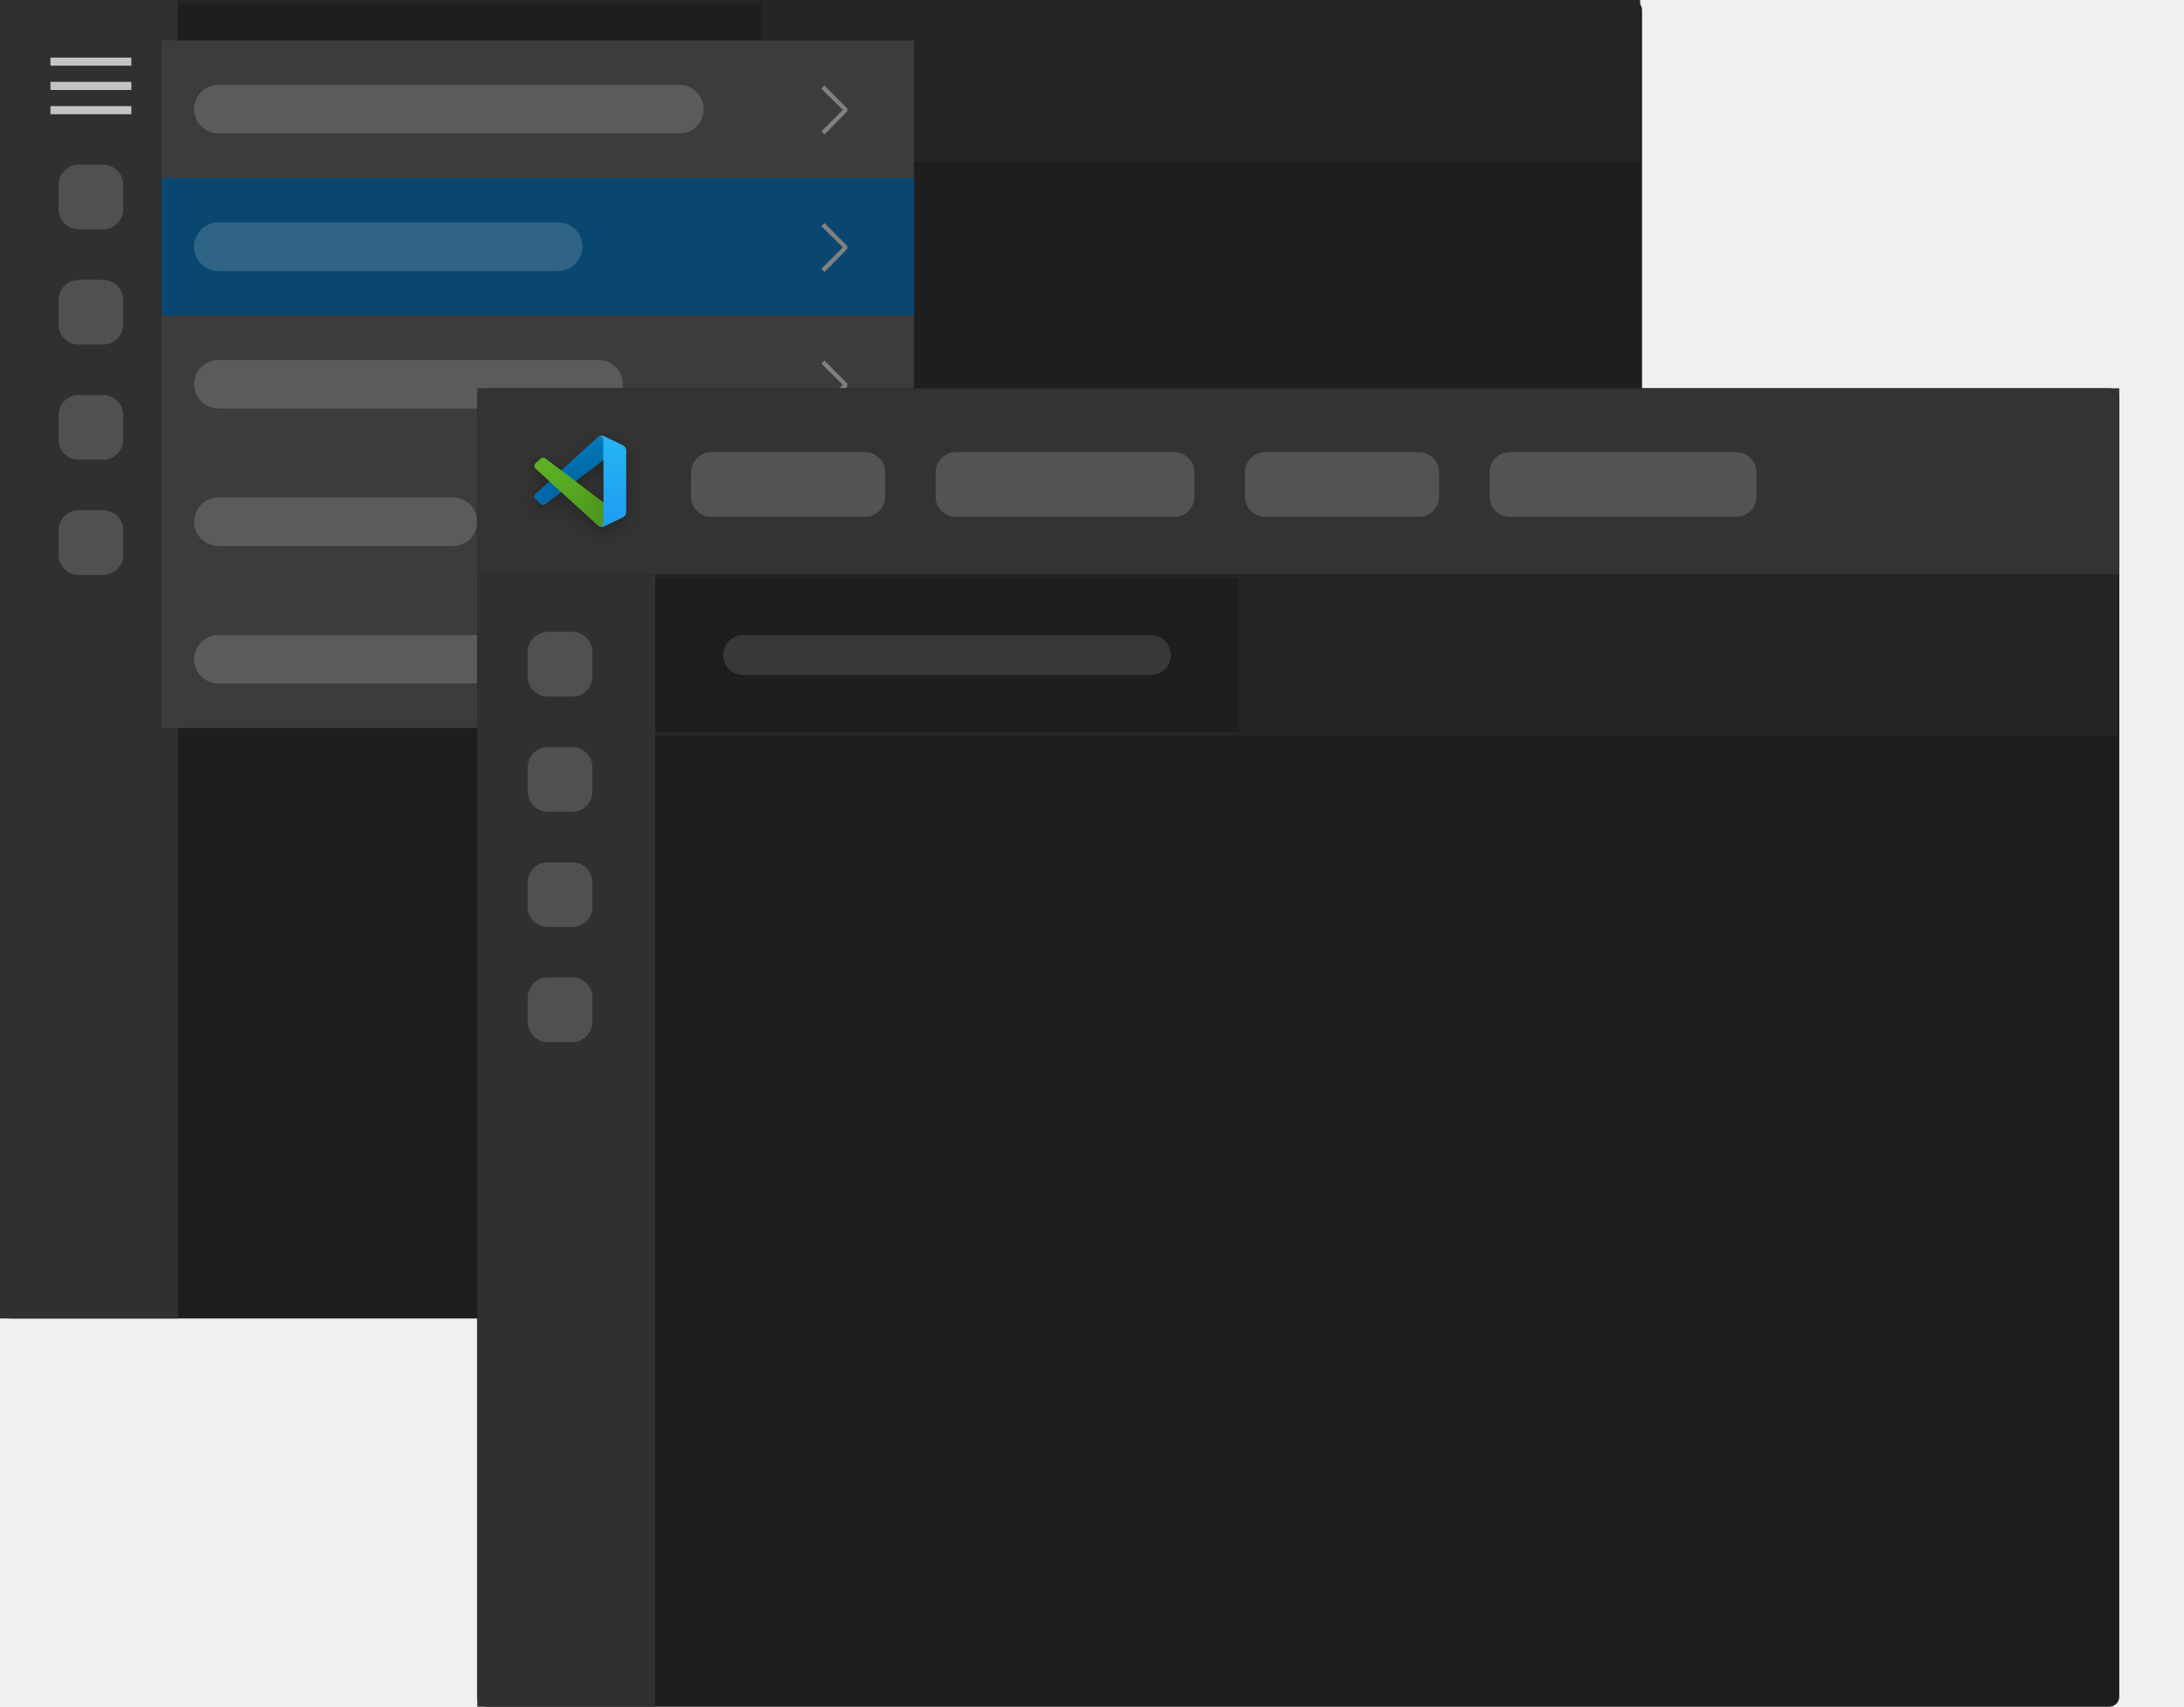
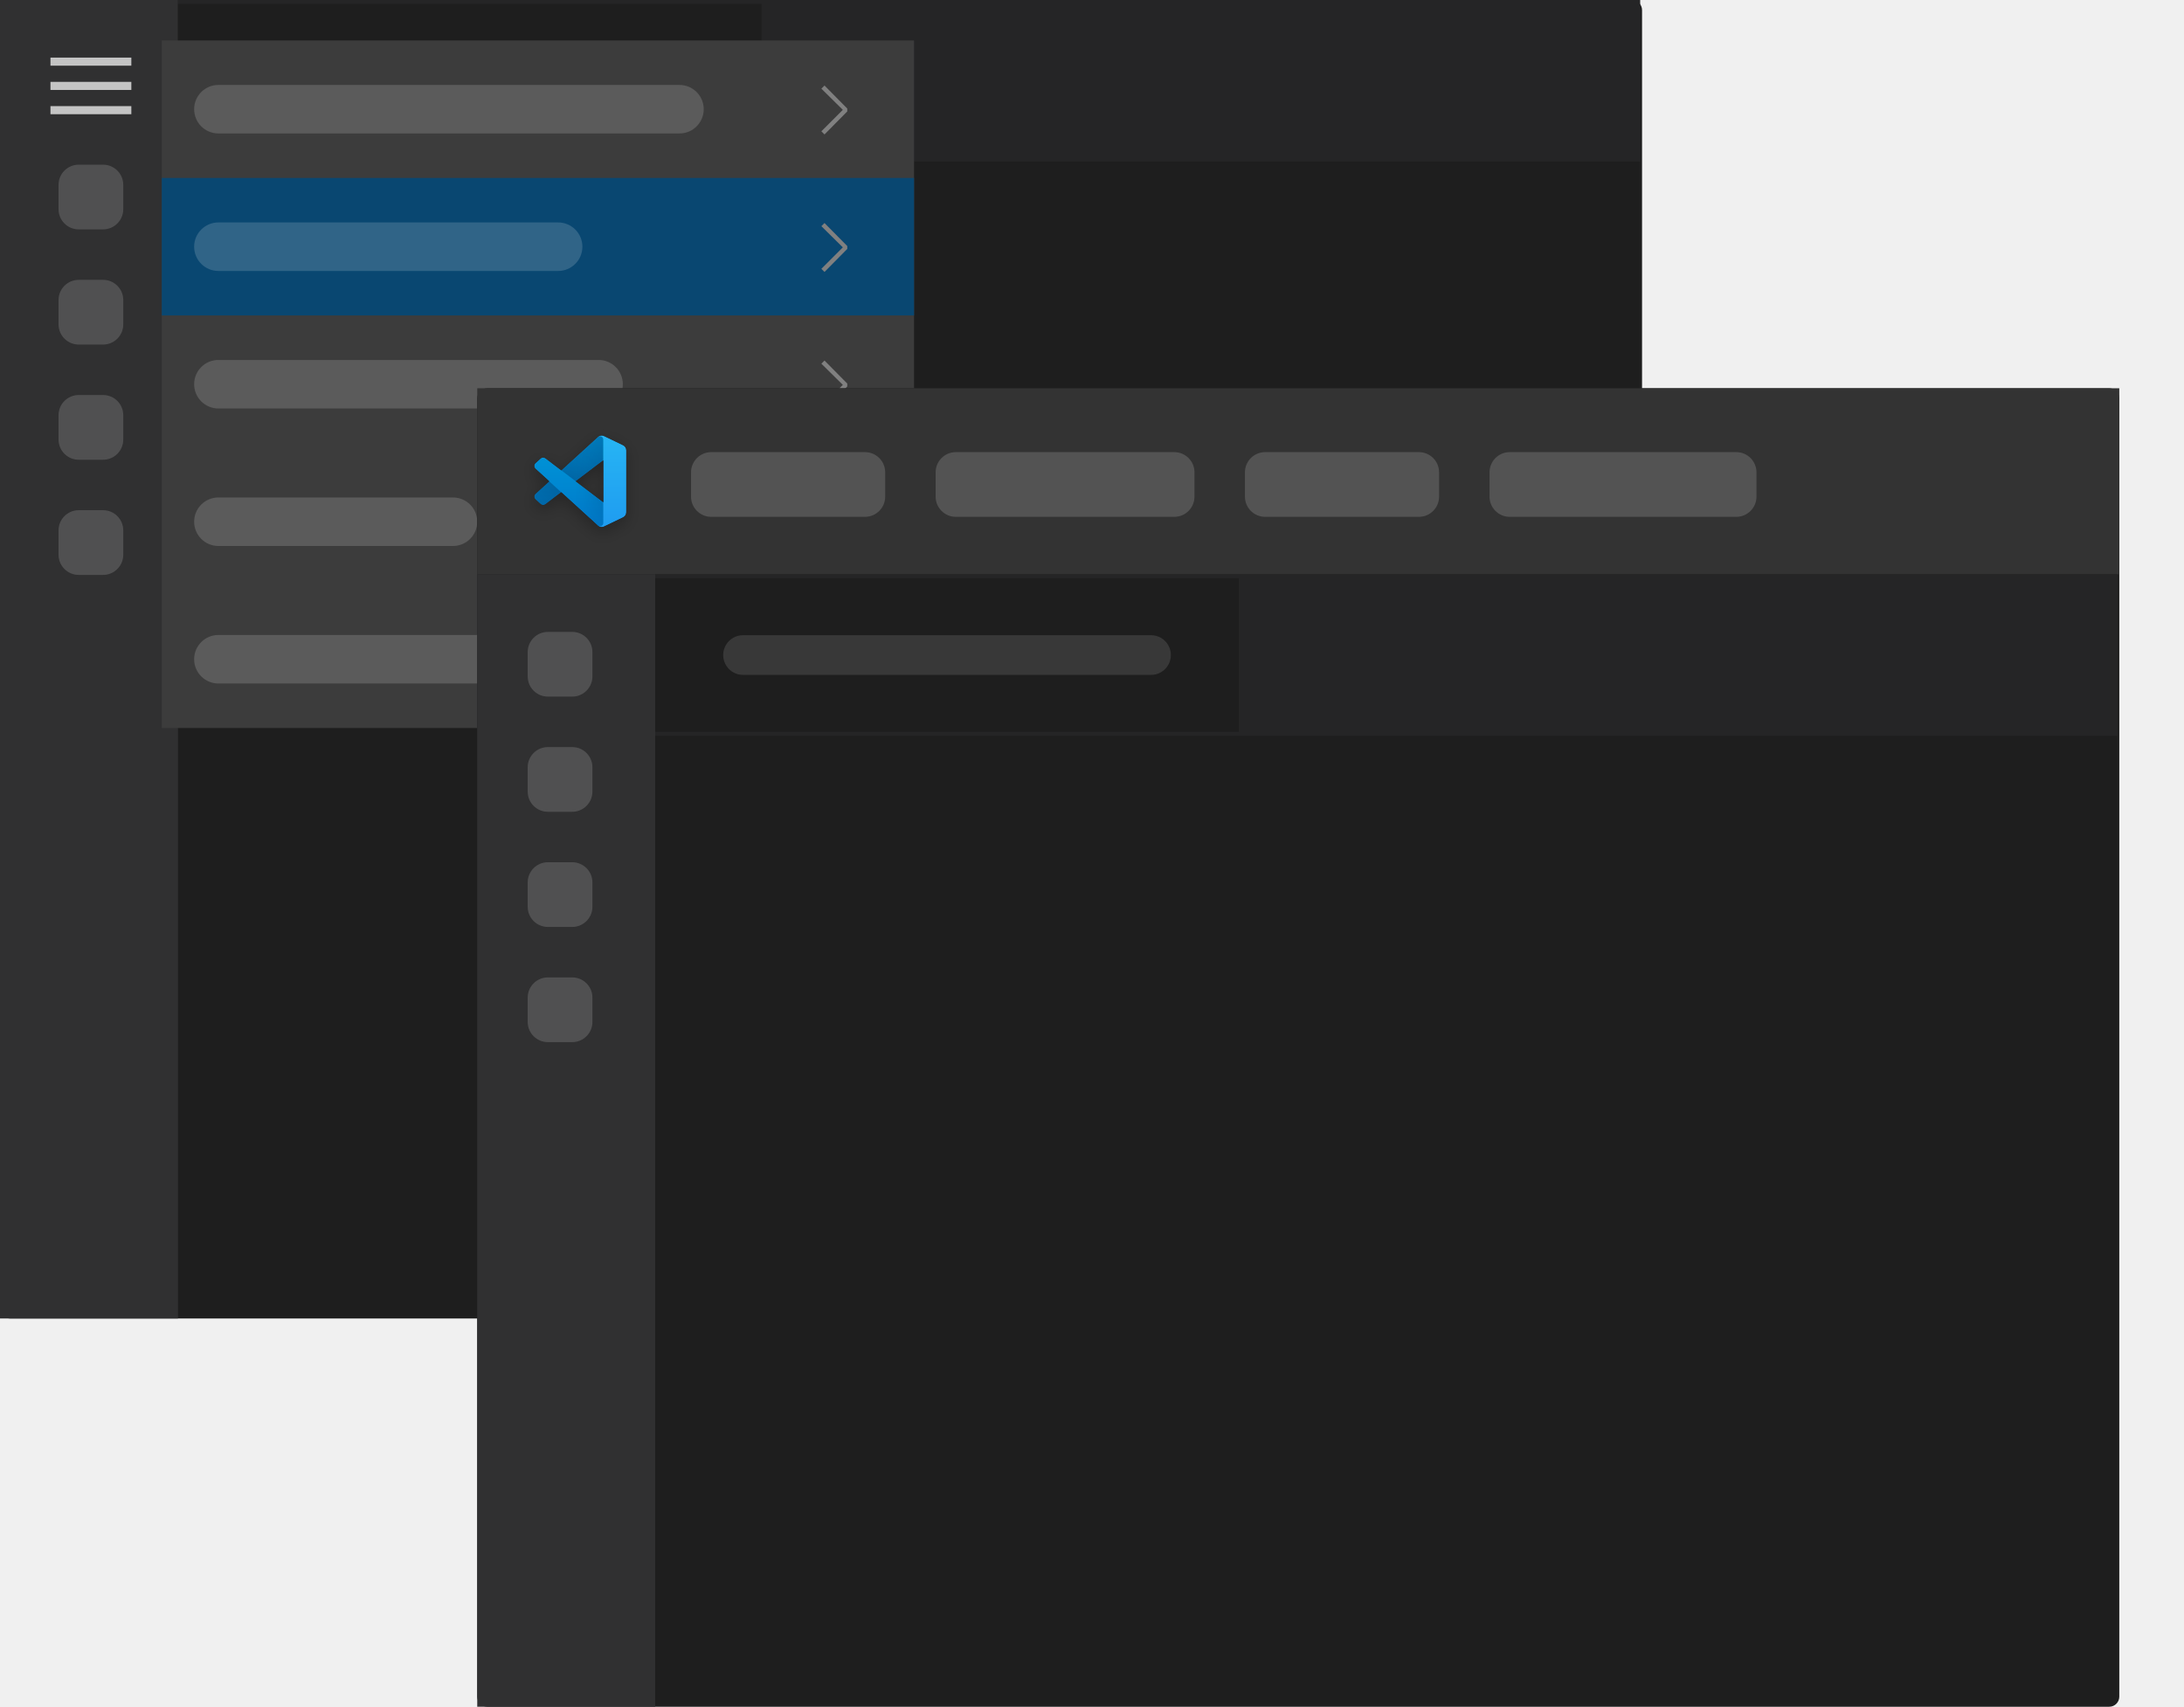
<svg xmlns="http://www.w3.org/2000/svg" width="270" height="211" viewBox="0 0 270 211" fill="none">
  <rect width="203" height="163" rx="1.248" fill="#1E1E1E" />
  <rect width="22" height="163" fill="#303031" />
  <rect x="6.238" y="7.12" width="10" height="1" fill="#C4C4C4" />
  <rect x="6.238" y="10.12" width="10" height="1" fill="#C4C4C4" />
  <rect x="6.238" y="13.12" width="10" height="1" fill="#C4C4C4" />
  <rect x="7.238" y="20.359" width="8" height="8" rx="2.495" fill="white" fill-opacity="0.16" />
  <rect x="7.238" y="34.597" width="8" height="8" rx="2.495" fill="white" fill-opacity="0.16" />
  <rect x="7.238" y="48.836" width="8" height="8" rx="2.495" fill="white" fill-opacity="0.16" />
  <rect x="7.238" y="63.075" width="8" height="8" rx="2.495" fill="white" fill-opacity="0.16" />
  <rect width="180.768" height="19.964" transform="translate(22.001 0.00012207)" fill="#252526" />
  <g clip-path="url(#clip0_822:9958)">
    <rect width="72.153" height="19" transform="translate(22.001 0.482056)" fill="#1E1E1E" />
    <rect x="30.407" y="7.53" width="55.341" height="4.904" rx="2.452" fill="white" fill-opacity="0.12" />
  </g>
  <rect width="93" height="85" transform="translate(20 5)" fill="#3C3C3C" />
  <rect x="24" y="10.5" width="63" height="6" rx="3" fill="white" fill-opacity="0.16" />
  <path d="M104.195 13.581L101.542 10.96L101.93 10.572L104.745 13.419V13.775L101.93 16.622L101.542 16.234L104.195 13.581Z" fill="#808080" />
  <rect width="93" height="17" transform="translate(20 22)" fill="#094771" />
  <rect x="24" y="27.5" width="48" height="6" rx="3" fill="white" fill-opacity="0.16" />
  <path d="M104.195 30.581L101.542 27.96L101.93 27.572L104.745 30.419V30.775L101.93 33.622L101.542 33.234L104.195 30.581Z" fill="#808080" />
  <rect x="24" y="44.5" width="53" height="6" rx="3" fill="white" fill-opacity="0.16" />
  <path d="M104.195 47.581L101.542 44.96L101.93 44.572L104.745 47.419V47.775L101.93 50.622L101.542 50.234L104.195 47.581Z" fill="#808080" />
  <rect x="24" y="61.5" width="35" height="6" rx="3" fill="white" fill-opacity="0.16" />
  <path d="M104.195 64.581L101.542 61.96L101.93 61.572L104.745 64.419V64.775L101.93 67.622L101.542 67.234L104.195 64.581Z" fill="#808080" />
  <rect x="24" y="78.5" width="63" height="6" rx="3" fill="white" fill-opacity="0.16" />
  <path d="M104.195 81.581L101.542 78.96L101.93 78.572L104.745 81.419V81.775L101.93 84.622L101.542 84.234L104.195 81.581Z" fill="#808080" />
  <rect x="59" y="48" width="203" height="163" rx="1.248" fill="#1E1E1E" />
  <rect width="203" height="23" transform="translate(59 48)" fill="#333333" />
  <g filter="url(#filter0_d_822:9958)">
    <mask id="mask0_822:9958" style="mask-type:alpha" maskUnits="userSpaceOnUse" x="66" y="53" width="12" height="13">
      <path fill-rule="evenodd" clip-rule="evenodd" d="M74.117 65.11C74.296 65.18 74.501 65.175 74.681 65.088L77.023 63.961C77.269 63.843 77.426 63.594 77.426 63.321V55.679C77.426 55.406 77.269 55.157 77.023 55.039L74.681 53.912C74.444 53.798 74.166 53.826 73.958 53.977C73.928 53.999 73.9 54.023 73.873 54.05L69.39 58.14L67.437 56.657C67.255 56.519 67.001 56.531 66.832 56.684L66.206 57.254C65.999 57.442 65.999 57.767 66.205 57.955L67.899 59.5L66.205 61.045C65.999 61.233 65.999 61.558 66.206 61.746L66.832 62.316C67.001 62.469 67.255 62.481 67.437 62.343L69.39 60.86L73.873 64.951C73.944 65.022 74.027 65.075 74.117 65.11ZM74.584 56.918L71.182 59.5L74.584 62.082V56.918Z" fill="white" />
    </mask>
    <g mask="url(#mask0_822:9958)">
      <path d="M77.023 55.04L74.68 53.912C74.408 53.781 74.084 53.836 73.871 54.049L66.199 61.045C65.992 61.233 65.992 61.558 66.199 61.746L66.826 62.316C66.995 62.469 67.249 62.48 67.431 62.343L76.671 55.333C76.981 55.098 77.426 55.319 77.426 55.708V55.681C77.426 55.408 77.269 55.159 77.023 55.04Z" fill="#0065A9" />
      <g filter="url(#filter1_d_822:9958)">
-         <path d="M77.023 63.959L74.68 65.088C74.408 65.219 74.084 65.163 73.871 64.951L66.199 57.955C65.992 57.767 65.992 57.442 66.199 57.254L66.826 56.684C66.995 56.531 67.249 56.519 67.431 56.657L76.671 63.667C76.981 63.902 77.426 63.681 77.426 63.292V63.319C77.426 63.592 77.269 63.841 77.023 63.959Z" fill="#4F9E1F" />
+         <path d="M77.023 63.959L74.68 65.088C74.408 65.219 74.084 65.163 73.871 64.951L66.199 57.955C65.992 57.767 65.992 57.442 66.199 57.254L66.826 56.684C66.995 56.531 67.249 56.519 67.431 56.657L76.671 63.667C76.981 63.902 77.426 63.681 77.426 63.292V63.319C77.426 63.592 77.269 63.841 77.023 63.959Z" fill="#007ACC" />
      </g>
      <g filter="url(#filter2_d_822:9958)">
        <path d="M74.68 65.088C74.408 65.219 74.084 65.163 73.871 64.95C74.133 65.213 74.582 65.027 74.582 64.656V54.344C74.582 53.973 74.133 53.787 73.871 54.049C74.084 53.836 74.408 53.781 74.68 53.912L77.023 55.039C77.269 55.157 77.426 55.406 77.426 55.679V63.32C77.426 63.594 77.269 63.843 77.023 63.961L74.68 65.088Z" fill="#1F9CF0" />
      </g>
      <g style="mix-blend-mode:overlay" opacity="0.25">
        <path fill-rule="evenodd" clip-rule="evenodd" d="M74.11 65.11C74.289 65.18 74.494 65.175 74.674 65.088L77.016 63.961C77.263 63.843 77.419 63.594 77.419 63.321V55.679C77.419 55.406 77.263 55.157 77.016 55.039L74.674 53.912C74.437 53.798 74.159 53.826 73.951 53.977C73.921 53.999 73.893 54.023 73.866 54.05L69.383 58.14L67.43 56.657C67.248 56.519 66.994 56.531 66.825 56.684L66.199 57.254C65.993 57.442 65.992 57.767 66.198 57.955L67.892 59.5L66.198 61.045C65.992 61.233 65.993 61.558 66.199 61.746L66.825 62.316C66.994 62.469 67.248 62.481 67.43 62.343L69.383 60.86L73.866 64.951C73.937 65.022 74.021 65.075 74.11 65.11ZM74.577 56.918L71.175 59.5L74.577 62.082V56.918Z" fill="url(#paint0_linear_822:9958)" />
      </g>
    </g>
  </g>
  <rect x="85.431" y="55.895" width="24" height="8" rx="2.495" fill="white" fill-opacity="0.16" />
  <rect x="115.669" y="55.895" width="32" height="8" rx="2.495" fill="white" fill-opacity="0.16" />
  <rect x="153.908" y="55.895" width="24" height="8" rx="2.495" fill="white" fill-opacity="0.16" />
  <rect x="184.146" y="55.895" width="33" height="8" rx="2.495" fill="white" fill-opacity="0.16" />
  <rect width="22" height="140" transform="translate(59 71)" fill="#303031" />
  <rect x="65.238" y="78.12" width="8" height="8" rx="2.495" fill="white" fill-opacity="0.16" />
  <rect x="65.238" y="92.359" width="8" height="8" rx="2.495" fill="white" fill-opacity="0.16" />
  <rect x="65.238" y="106.597" width="8" height="8" rx="2.495" fill="white" fill-opacity="0.16" />
  <rect x="65.238" y="120.836" width="8" height="8" rx="2.495" fill="white" fill-opacity="0.16" />
  <rect width="180.768" height="19.964" transform="translate(81.001 71.0001)" fill="#252526" />
  <g clip-path="url(#clip1_822:9958)">
    <rect width="72.153" height="19" transform="translate(81.001 71.4821)" fill="#1E1E1E" />
    <rect x="89.407" y="78.53" width="55.341" height="4.904" rx="2.452" fill="white" fill-opacity="0.12" />
  </g>
  <defs>
    <filter id="filter0_d_822:9958" x="64.179" y="52.565" width="15.118" height="15.118" filterUnits="userSpaceOnUse" color-interpolation-filters="sRGB">
      <feFlood flood-opacity="0" result="BackgroundImageFix" />
      <feColorMatrix in="SourceAlpha" type="matrix" values="0 0 0 0 0 0 0 0 0 0 0 0 0 0 0 0 0 0 127 0" result="hardAlpha" />
      <feOffset dy="0.624" />
      <feGaussianBlur stdDeviation="0.936" />
      <feColorMatrix type="matrix" values="0 0 0 0 0 0 0 0 0 0 0 0 0 0 0 0 0 0 0.25 0" />
      <feBlend mode="normal" in2="BackgroundImageFix" result="effect1_dropShadow_822:9958" />
      <feBlend mode="normal" in="SourceGraphic" in2="effect1_dropShadow_822:9958" result="shape" />
    </filter>
    <filter id="filter1_d_822:9958" x="61.677" y="52.194" width="20.116" height="17.331" filterUnits="userSpaceOnUse" color-interpolation-filters="sRGB">
      <feFlood flood-opacity="0" result="BackgroundImageFix" />
      <feColorMatrix in="SourceAlpha" type="matrix" values="0 0 0 0 0 0 0 0 0 0 0 0 0 0 0 0 0 0 127 0" result="hardAlpha" />
      <feOffset />
      <feGaussianBlur stdDeviation="2.184" />
      <feColorMatrix type="matrix" values="0 0 0 0 0 0 0 0 0 0 0 0 0 0 0 0 0 0 0.25 0" />
      <feBlend mode="overlay" in2="BackgroundImageFix" result="effect1_dropShadow_822:9958" />
      <feBlend mode="normal" in="SourceGraphic" in2="effect1_dropShadow_822:9958" result="shape" />
    </filter>
    <filter id="filter2_d_822:9958" x="69.504" y="49.475" width="12.289" height="20.051" filterUnits="userSpaceOnUse" color-interpolation-filters="sRGB">
      <feFlood flood-opacity="0" result="BackgroundImageFix" />
      <feColorMatrix in="SourceAlpha" type="matrix" values="0 0 0 0 0 0 0 0 0 0 0 0 0 0 0 0 0 0 127 0" result="hardAlpha" />
      <feOffset />
      <feGaussianBlur stdDeviation="2.184" />
      <feColorMatrix type="matrix" values="0 0 0 0 0 0 0 0 0 0 0 0 0 0 0 0 0 0 0.25 0" />
      <feBlend mode="overlay" in2="BackgroundImageFix" result="effect1_dropShadow_822:9958" />
      <feBlend mode="normal" in="SourceGraphic" in2="effect1_dropShadow_822:9958" result="shape" />
    </filter>
    <linearGradient id="paint0_linear_822:9958" x1="71.731" y1="53.842" x2="71.731" y2="65.158" gradientUnits="userSpaceOnUse">
      <stop stop-color="white" />
      <stop offset="1" stop-color="white" stop-opacity="0" />
    </linearGradient>
    <clipPath id="clip0_822:9958">
      <rect width="72.153" height="19.964" fill="white" transform="translate(22.001 0.00012207)" />
    </clipPath>
    <clipPath id="clip1_822:9958">
      <rect width="72.153" height="19.964" fill="white" transform="translate(81.001 71.0001)" />
    </clipPath>
  </defs>
</svg>
